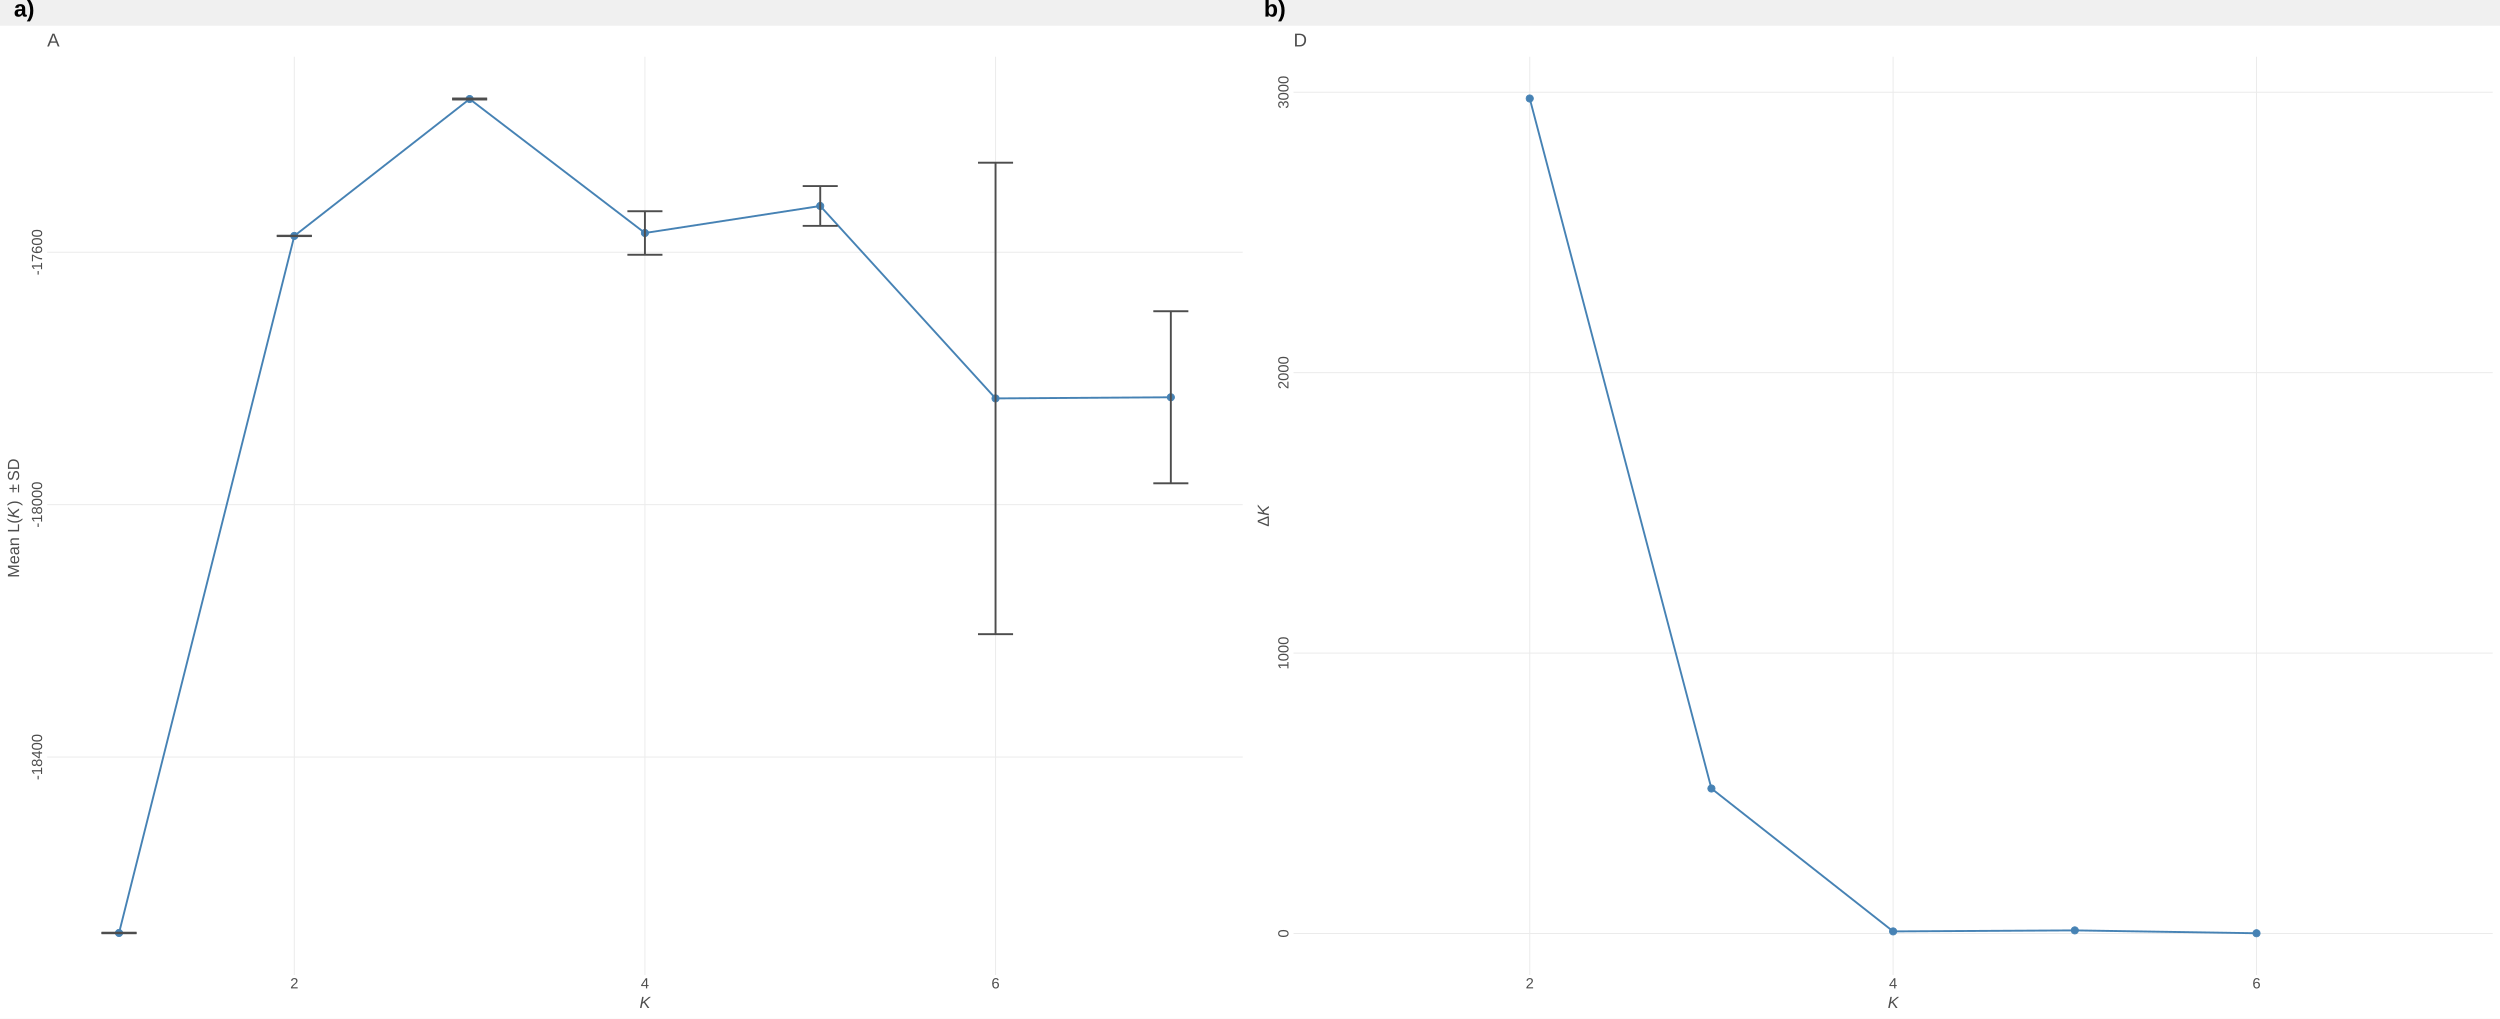
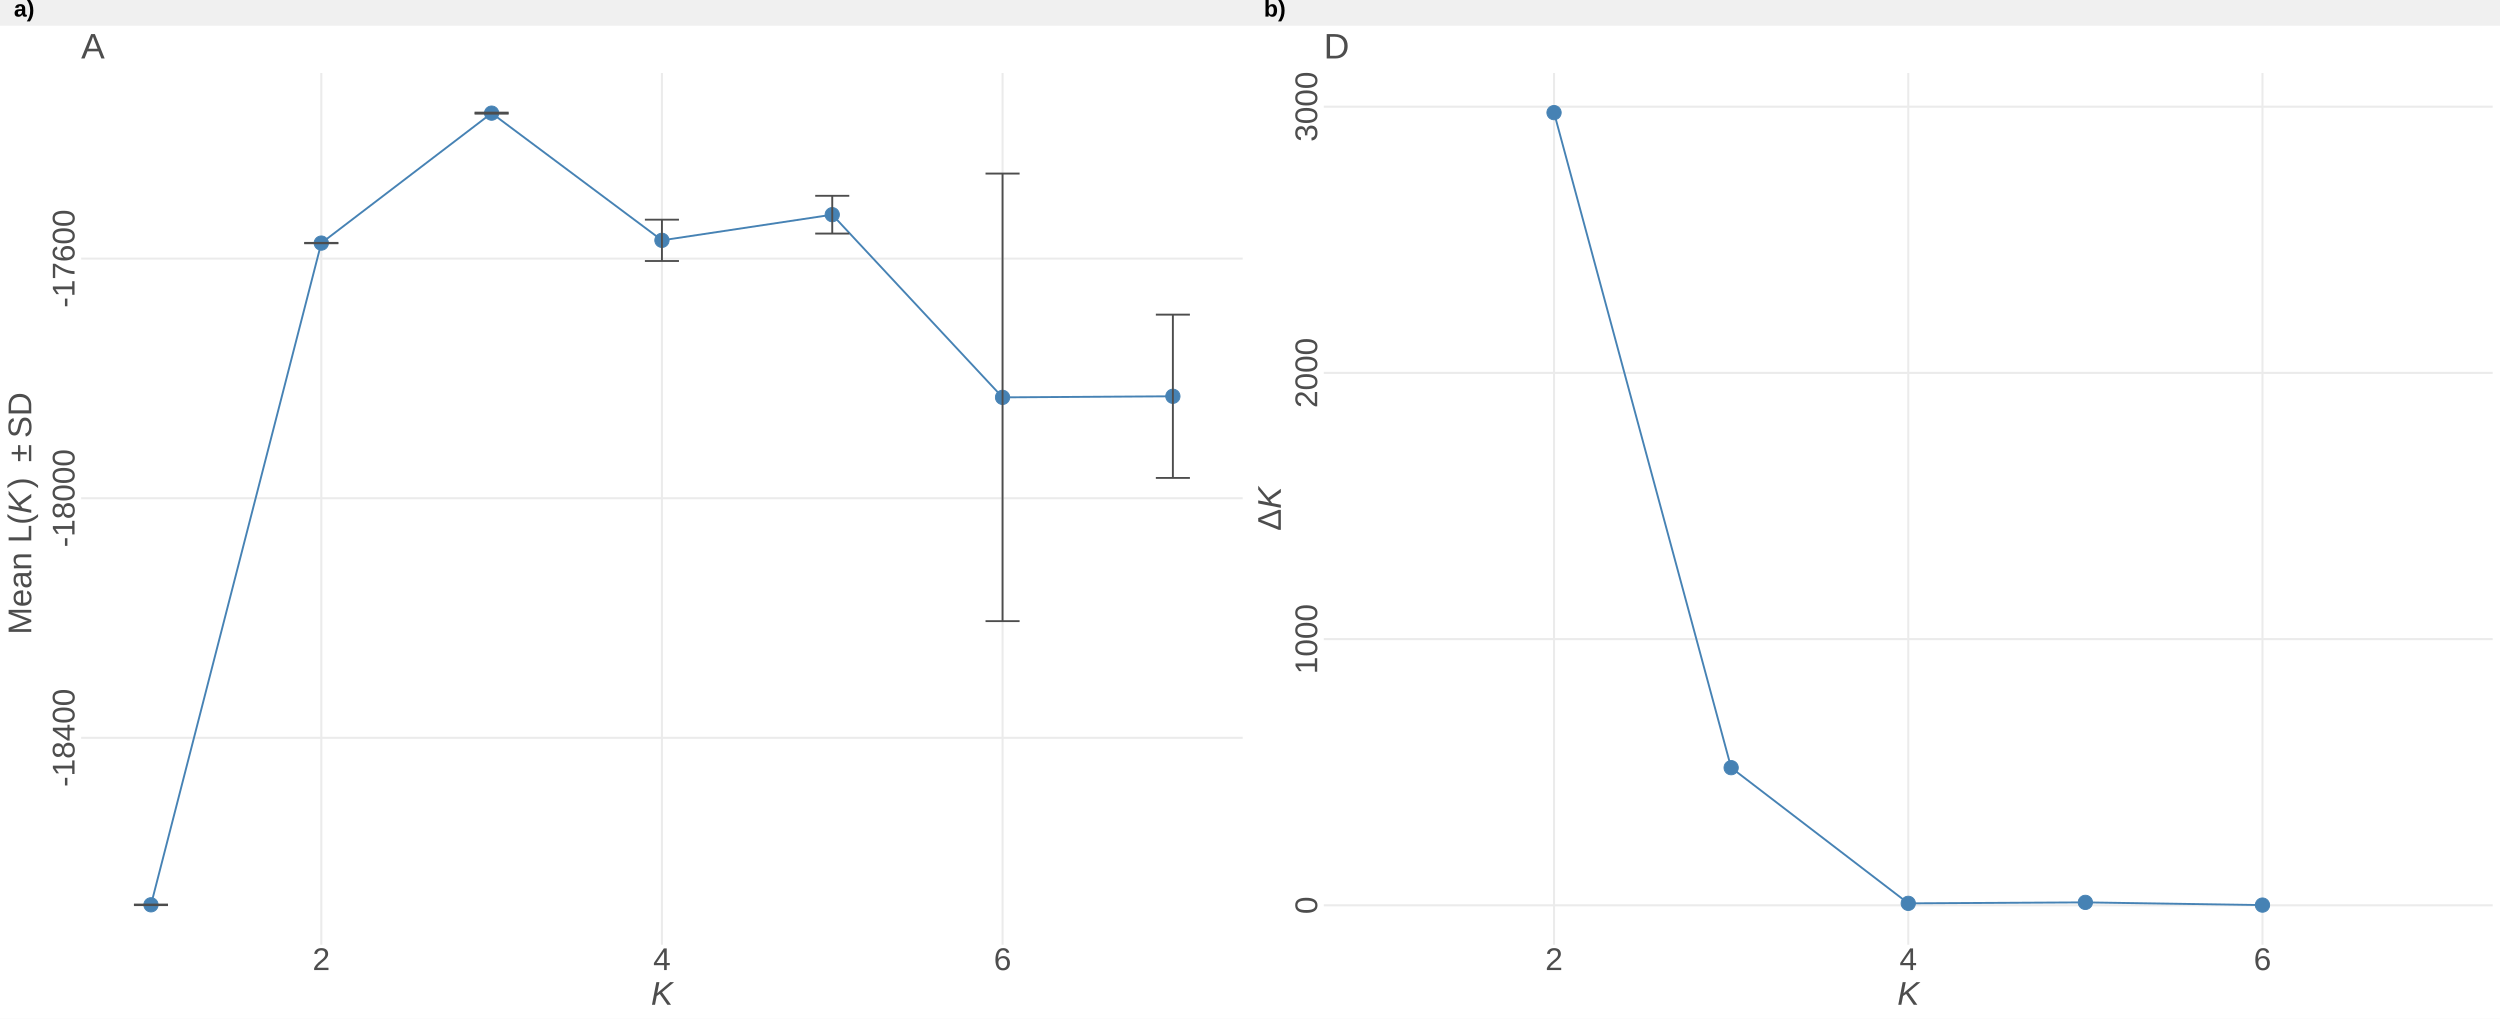
<svg xmlns="http://www.w3.org/2000/svg" width="1944.00pt" height="792.00pt" viewBox="0 0 1944.00 792.00">
  <g class="svglite">
    <defs>
      <style type="text/css">
    .svglite line, .svglite polyline, .svglite polygon, .svglite path, .svglite rect, .svglite circle {
      fill: none;
      stroke: #000000;
      stroke-linecap: round;
      stroke-linejoin: round;
      stroke-miterlimit: 10.00;
    }
    .svglite text {
      white-space: pre;
    }
    .svglite g.glyphgroup path {
      fill: inherit;
      stroke: none;
    }
  </style>
    </defs>
    <rect width="100%" height="100%" style="stroke: none; fill: none;" />
    <defs>
      <clipPath id="cpMC4wMHwxOTQ0LjAwfDAuMDB8NzkyLjAw">
        <rect x="0.00" y="0.00" width="1944.00" height="792.00" />
      </clipPath>
    </defs>
    <g clip-path="url(#cpMC4wMHwxOTQ0LjAwfDAuMDB8NzkyLjAw)">
</g>
    <defs>
      <clipPath id="cpMC4wMHw5NzIuMDB8MjAuMDl8NzkyLjAw">
-         <rect x="0" y="20.09" width="972.00" height="771.91" />
+         <rect x="0.00" y="20.09" width="972.00" height="771.91" />
      </clipPath>
    </defs>
    <g clip-path="url(#cpMC4wMHw5NzIuMDB8MjAuMDl8NzkyLjAw)">
-       <rect x="0" y="20.09" width="972.00" height="771.91" style="stroke-width: 1.07; stroke: #FFFFFF; fill: #FFFFFF;" />
+       <rect x="0.00" y="20.09" width="972.00" height="771.91" style="stroke-width: 1.07; stroke: #FFFFFF; fill: #FFFFFF;" />
    </g>
    <g clip-path="url(#cpMC4wMHwxOTQ0LjAwfDAuMDB8NzkyLjAw)">
</g>
    <defs>
-       <clipPath id="cpMzYuNjZ8OTY2LjMzfDQ0LjEzfDc1OC4xNQ==">
-         <rect x="36.66" y="44.13" width="929.67" height="714.02" />
+       <clipPath id="cpNjMuMTB8OTY2LjMzfDU2Ljc4fDczNC42MQ==">
+         <rect x="63.10" y="56.78" width="903.23" height="677.83" />
      </clipPath>
    </defs>
-     <g clip-path="url(#cpMzYuNjZ8OTY2LjMzfDQ0LjEzfDc1OC4xNQ==)">
-       <rect x="36.66" y="44.13" width="929.67" height="714.02" style="stroke-width: 1.07; stroke: none; fill: #FFFFFF;" />
-       <polyline points="36.66,588.67 966.33,588.67 " style="stroke-width: 0.77; stroke: #EBEBEB; stroke-linecap: butt;" />
-       <polyline points="36.66,392.41 966.33,392.41 " style="stroke-width: 0.77; stroke: #EBEBEB; stroke-linecap: butt;" />
-       <polyline points="36.66,196.15 966.33,196.15 " style="stroke-width: 0.77; stroke: #EBEBEB; stroke-linecap: butt;" />
-       <polyline points="228.86,758.15 228.86,44.13 " style="stroke-width: 0.77; stroke: #EBEBEB; stroke-linecap: butt;" />
-       <polyline points="501.49,758.15 501.49,44.13 " style="stroke-width: 0.77; stroke: #EBEBEB; stroke-linecap: butt;" />
-       <polyline points="774.13,758.15 774.13,44.13 " style="stroke-width: 0.77; stroke: #EBEBEB; stroke-linecap: butt;" />
-       <polyline points="92.55,725.48 228.86,183.44 365.18,76.99 501.49,181.18 637.81,160.16 774.13,309.80 910.44,308.92 " style="stroke-width: 1.49; stroke: #4682B4; stroke-linecap: butt;" />
-       <circle cx="92.55" cy="725.48" r="2.80" style="stroke-width: 0.71; stroke: #4682B4; fill: #4682B4;" />
-       <circle cx="228.86" cy="183.44" r="2.80" style="stroke-width: 0.71; stroke: #4682B4; fill: #4682B4;" />
-       <circle cx="365.18" cy="76.99" r="2.80" style="stroke-width: 0.71; stroke: #4682B4; fill: #4682B4;" />
-       <circle cx="501.49" cy="181.18" r="2.80" style="stroke-width: 0.71; stroke: #4682B4; fill: #4682B4;" />
-       <circle cx="637.81" cy="160.16" r="2.80" style="stroke-width: 0.71; stroke: #4682B4; fill: #4682B4;" />
-       <circle cx="774.13" cy="309.80" r="2.80" style="stroke-width: 0.71; stroke: #4682B4; fill: #4682B4;" />
-       <circle cx="910.44" cy="308.92" r="2.80" style="stroke-width: 0.71; stroke: #4682B4; fill: #4682B4;" />
-       <polyline points="78.91,725.27 106.18,725.27 " style="stroke-width: 1.49; stroke: #4D4D4D; stroke-linecap: butt;" />
-       <polyline points="92.55,725.27 92.55,725.70 " style="stroke-width: 1.49; stroke: #4D4D4D; stroke-linecap: butt;" />
-       <polyline points="78.91,725.70 106.18,725.70 " style="stroke-width: 1.49; stroke: #4D4D4D; stroke-linecap: butt;" />
-       <polyline points="215.23,183.29 242.49,183.29 " style="stroke-width: 1.49; stroke: #4D4D4D; stroke-linecap: butt;" />
-       <polyline points="228.86,183.29 228.86,183.59 " style="stroke-width: 1.49; stroke: #4D4D4D; stroke-linecap: butt;" />
-       <polyline points="215.23,183.59 242.49,183.59 " style="stroke-width: 1.49; stroke: #4D4D4D; stroke-linecap: butt;" />
-       <polyline points="351.55,76.59 378.81,76.59 " style="stroke-width: 1.49; stroke: #4D4D4D; stroke-linecap: butt;" />
-       <polyline points="365.18,76.59 365.18,77.40 " style="stroke-width: 1.49; stroke: #4D4D4D; stroke-linecap: butt;" />
-       <polyline points="351.55,77.40 378.81,77.40 " style="stroke-width: 1.49; stroke: #4D4D4D; stroke-linecap: butt;" />
-       <polyline points="487.86,164.26 515.12,164.26 " style="stroke-width: 1.49; stroke: #4D4D4D; stroke-linecap: butt;" />
-       <polyline points="501.49,164.26 501.49,198.10 " style="stroke-width: 1.49; stroke: #4D4D4D; stroke-linecap: butt;" />
-       <polyline points="487.86,198.10 515.12,198.10 " style="stroke-width: 1.49; stroke: #4D4D4D; stroke-linecap: butt;" />
-       <polyline points="624.18,144.69 651.44,144.69 " style="stroke-width: 1.49; stroke: #4D4D4D; stroke-linecap: butt;" />
-       <polyline points="637.81,144.69 637.81,175.63 " style="stroke-width: 1.49; stroke: #4D4D4D; stroke-linecap: butt;" />
-       <polyline points="624.18,175.63 651.44,175.63 " style="stroke-width: 1.49; stroke: #4D4D4D; stroke-linecap: butt;" />
-       <polyline points="760.49,126.50 787.76,126.50 " style="stroke-width: 1.49; stroke: #4D4D4D; stroke-linecap: butt;" />
-       <polyline points="774.13,126.50 774.13,493.11 " style="stroke-width: 1.49; stroke: #4D4D4D; stroke-linecap: butt;" />
-       <polyline points="760.49,493.11 787.76,493.11 " style="stroke-width: 1.49; stroke: #4D4D4D; stroke-linecap: butt;" />
-       <polyline points="896.81,242.03 924.07,242.03 " style="stroke-width: 1.49; stroke: #4D4D4D; stroke-linecap: butt;" />
-       <polyline points="910.44,242.03 910.44,375.80 " style="stroke-width: 1.49; stroke: #4D4D4D; stroke-linecap: butt;" />
-       <polyline points="896.81,375.80 924.07,375.80 " style="stroke-width: 1.49; stroke: #4D4D4D; stroke-linecap: butt;" />
+     <g clip-path="url(#cpNjMuMTB8OTY2LjMzfDU2Ljc4fDczNC42MQ==)">
+       <rect x="63.10" y="56.78" width="903.23" height="677.83" style="stroke-width: 1.07; stroke: none; fill: #FFFFFF;" />
+       <polyline points="63.10,573.72 966.33,573.72 " style="stroke-width: 1.60; stroke: #EBEBEB; stroke-linecap: butt;" />
+       <polyline points="63.10,387.41 966.33,387.41 " style="stroke-width: 1.60; stroke: #EBEBEB; stroke-linecap: butt;" />
+       <polyline points="63.10,201.09 966.33,201.09 " style="stroke-width: 1.60; stroke: #EBEBEB; stroke-linecap: butt;" />
+       <polyline points="249.84,734.61 249.84,56.78 " style="stroke-width: 1.60; stroke: #EBEBEB; stroke-linecap: butt;" />
+       <polyline points="514.72,734.61 514.72,56.78 " style="stroke-width: 1.60; stroke: #EBEBEB; stroke-linecap: butt;" />
+       <polyline points="779.59,734.61 779.59,56.78 " style="stroke-width: 1.60; stroke: #EBEBEB; stroke-linecap: butt;" />
+       <polyline points="117.40,703.59 249.84,189.03 382.28,87.98 514.72,186.88 647.15,166.93 779.59,308.99 912.03,308.15 " style="stroke-width: 1.49; stroke: #4682B4; stroke-linecap: butt;" />
+       <circle cx="117.40" cy="703.59" r="5.57" style="stroke-width: 0.71; stroke: #4682B4; fill: #4682B4;" />
+       <circle cx="249.84" cy="189.03" r="5.57" style="stroke-width: 0.71; stroke: #4682B4; fill: #4682B4;" />
+       <circle cx="382.28" cy="87.98" r="5.57" style="stroke-width: 0.71; stroke: #4682B4; fill: #4682B4;" />
+       <circle cx="514.72" cy="186.88" r="5.57" style="stroke-width: 0.71; stroke: #4682B4; fill: #4682B4;" />
+       <circle cx="647.15" cy="166.93" r="5.57" style="stroke-width: 0.71; stroke: #4682B4; fill: #4682B4;" />
+       <circle cx="779.59" cy="308.99" r="5.57" style="stroke-width: 0.71; stroke: #4682B4; fill: #4682B4;" />
+       <circle cx="912.03" cy="308.15" r="5.57" style="stroke-width: 0.71; stroke: #4682B4; fill: #4682B4;" />
+       <polyline points="104.16,703.39 130.64,703.39 " style="stroke-width: 1.49; stroke: #4D4D4D; stroke-linecap: butt;" />
+       <polyline points="117.40,703.39 117.40,703.80 " style="stroke-width: 1.49; stroke: #4D4D4D; stroke-linecap: butt;" />
+       <polyline points="104.16,703.80 130.64,703.80 " style="stroke-width: 1.49; stroke: #4D4D4D; stroke-linecap: butt;" />
+       <polyline points="236.59,188.89 263.08,188.89 " style="stroke-width: 1.49; stroke: #4D4D4D; stroke-linecap: butt;" />
+       <polyline points="249.84,188.89 249.84,189.17 " style="stroke-width: 1.49; stroke: #4D4D4D; stroke-linecap: butt;" />
+       <polyline points="236.59,189.17 263.08,189.17 " style="stroke-width: 1.49; stroke: #4D4D4D; stroke-linecap: butt;" />
+       <polyline points="369.03,87.59 395.52,87.59 " style="stroke-width: 1.49; stroke: #4D4D4D; stroke-linecap: butt;" />
+       <polyline points="382.28,87.59 382.28,88.37 " style="stroke-width: 1.49; stroke: #4D4D4D; stroke-linecap: butt;" />
+       <polyline points="369.03,88.37 395.52,88.37 " style="stroke-width: 1.49; stroke: #4D4D4D; stroke-linecap: butt;" />
+       <polyline points="501.47,170.82 527.96,170.82 " style="stroke-width: 1.49; stroke: #4D4D4D; stroke-linecap: butt;" />
+       <polyline points="514.72,170.82 514.72,202.95 " style="stroke-width: 1.49; stroke: #4D4D4D; stroke-linecap: butt;" />
+       <polyline points="501.47,202.95 527.96,202.95 " style="stroke-width: 1.49; stroke: #4D4D4D; stroke-linecap: butt;" />
+       <polyline points="633.91,152.25 660.40,152.25 " style="stroke-width: 1.49; stroke: #4D4D4D; stroke-linecap: butt;" />
+       <polyline points="647.15,152.25 647.15,181.61 " style="stroke-width: 1.49; stroke: #4D4D4D; stroke-linecap: butt;" />
+       <polyline points="633.91,181.61 660.40,181.61 " style="stroke-width: 1.49; stroke: #4D4D4D; stroke-linecap: butt;" />
+       <polyline points="766.35,134.97 792.84,134.97 " style="stroke-width: 1.49; stroke: #4D4D4D; stroke-linecap: butt;" />
+       <polyline points="779.59,134.97 779.59,483.00 " style="stroke-width: 1.49; stroke: #4D4D4D; stroke-linecap: butt;" />
+       <polyline points="766.35,483.00 792.84,483.00 " style="stroke-width: 1.49; stroke: #4D4D4D; stroke-linecap: butt;" />
+       <polyline points="898.79,244.65 925.27,244.65 " style="stroke-width: 1.49; stroke: #4D4D4D; stroke-linecap: butt;" />
+       <polyline points="912.03,244.65 912.03,371.64 " style="stroke-width: 1.49; stroke: #4D4D4D; stroke-linecap: butt;" />
+       <polyline points="898.79,371.64 925.27,371.64 " style="stroke-width: 1.49; stroke: #4D4D4D; stroke-linecap: butt;" />
    </g>
    <g clip-path="url(#cpMC4wMHwxOTQ0LjAwfDAuMDB8NzkyLjAw)">
-       <text transform="translate(32.72,588.67) rotate(-90)" text-anchor="middle" style="font-size: 11.50px;fill: #4D4D4D; font-family: &quot;Arial&quot;;" textLength="35.78px" lengthAdjust="spacingAndGlyphs">-18400</text>
-       <text transform="translate(32.72,392.41) rotate(-90)" text-anchor="middle" style="font-size: 11.50px;fill: #4D4D4D; font-family: &quot;Arial&quot;;" textLength="35.78px" lengthAdjust="spacingAndGlyphs">-18000</text>
-       <text transform="translate(32.72,196.15) rotate(-90)" text-anchor="middle" style="font-size: 11.50px;fill: #4D4D4D; font-family: &quot;Arial&quot;;" textLength="35.78px" lengthAdjust="spacingAndGlyphs">-17600</text>
-       <text x="228.86" y="768.57" text-anchor="middle" style="font-size: 11.50px;fill: #4D4D4D; font-family: &quot;Arial&quot;;" textLength="6.39px" lengthAdjust="spacingAndGlyphs">2</text>
-       <text x="501.49" y="768.57" text-anchor="middle" style="font-size: 11.50px;fill: #4D4D4D; font-family: &quot;Arial&quot;;" textLength="6.39px" lengthAdjust="spacingAndGlyphs">4</text>
-       <text x="774.13" y="768.57" text-anchor="middle" style="font-size: 11.50px;fill: #4D4D4D; font-family: &quot;Arial&quot;;" textLength="6.39px" lengthAdjust="spacingAndGlyphs">6</text>
-       <text x="497.29" y="783.82" style="font-size: 12.60px; font-style: italic;fill: #4D4D4D; font-family: &quot;Arial&quot;;" textLength="8.41px" lengthAdjust="spacingAndGlyphs">K</text>
-       <text transform="translate(14.84,449.24) rotate(-90)" style="font-size: 12.60px;fill: #4D4D4D; font-family: &quot;Arial&quot;;" textLength="46.17px" lengthAdjust="spacingAndGlyphs">Mean L(</text>
-       <text transform="translate(14.84,403.06) rotate(-90)" style="font-size: 12.60px; font-style: italic;fill: #4D4D4D; font-family: &quot;Arial&quot;;" textLength="8.41px" lengthAdjust="spacingAndGlyphs">K</text>
-       <text transform="translate(14.84,393.31) rotate(-90)" style="font-size: 12.60px;fill: #4D4D4D; font-family: &quot;Arial&quot;;" textLength="7.69px" lengthAdjust="spacingAndGlyphs">) </text>
-       <text transform="translate(14.84,383.29) rotate(-90)" style="font-size: 12.60px;fill: #4D4D4D; font-family: &quot;Arial&quot;;" textLength="6.91px" lengthAdjust="spacingAndGlyphs">±</text>
-       <text transform="translate(14.84,374.05) rotate(-90)" style="font-size: 12.60px;fill: #4D4D4D; font-family: &quot;Arial&quot;;" textLength="21.00px" lengthAdjust="spacingAndGlyphs"> SD</text>
-       <text x="36.66" y="36.14" style="font-size: 14.50px;fill: #4D4D4D; font-family: &quot;Arial&quot;;" textLength="9.67px" lengthAdjust="spacingAndGlyphs">A</text>
+       <text transform="translate(57.96,573.72) rotate(-90)" text-anchor="middle" style="font-size: 24.50px;fill: #4D4D4D; font-family: &quot;Arial&quot;;" textLength="76.28px" lengthAdjust="spacingAndGlyphs">-18400</text>
+       <text transform="translate(57.96,387.41) rotate(-90)" text-anchor="middle" style="font-size: 24.50px;fill: #4D4D4D; font-family: &quot;Arial&quot;;" textLength="76.28px" lengthAdjust="spacingAndGlyphs">-18000</text>
+       <text transform="translate(57.96,201.09) rotate(-90)" text-anchor="middle" style="font-size: 24.50px;fill: #4D4D4D; font-family: &quot;Arial&quot;;" textLength="76.28px" lengthAdjust="spacingAndGlyphs">-17600</text>
+       <text x="249.84" y="754.34" text-anchor="middle" style="font-size: 24.50px;fill: #4D4D4D; font-family: &quot;Arial&quot;;" textLength="13.62px" lengthAdjust="spacingAndGlyphs">2</text>
+       <text x="514.72" y="754.34" text-anchor="middle" style="font-size: 24.50px;fill: #4D4D4D; font-family: &quot;Arial&quot;;" textLength="13.62px" lengthAdjust="spacingAndGlyphs">4</text>
+       <text x="779.59" y="754.34" text-anchor="middle" style="font-size: 24.50px;fill: #4D4D4D; font-family: &quot;Arial&quot;;" textLength="13.62px" lengthAdjust="spacingAndGlyphs">6</text>
+       <text x="506.18" y="781.31" style="font-size: 25.60px; font-style: italic;fill: #4D4D4D; font-family: &quot;Arial&quot;;" textLength="17.08px" lengthAdjust="spacingAndGlyphs">K</text>
+       <text transform="translate(24.31,493.45) rotate(-90)" style="font-size: 25.60px;fill: #4D4D4D; font-family: &quot;Arial&quot;;" textLength="93.88px" lengthAdjust="spacingAndGlyphs">Mean L(</text>
+       <text transform="translate(24.31,399.58) rotate(-90)" style="font-size: 25.60px; font-style: italic;fill: #4D4D4D; font-family: &quot;Arial&quot;;" textLength="17.08px" lengthAdjust="spacingAndGlyphs">K</text>
+       <text transform="translate(24.31,379.76) rotate(-90)" style="font-size: 25.60px;fill: #4D4D4D; font-family: &quot;Arial&quot;;" textLength="15.62px" lengthAdjust="spacingAndGlyphs">) </text>
+       <text transform="translate(24.31,359.40) rotate(-90)" style="font-size: 25.60px;fill: #4D4D4D; font-family: &quot;Arial&quot;;" textLength="14.05px" lengthAdjust="spacingAndGlyphs">±</text>
+       <text transform="translate(24.31,340.61) rotate(-90)" style="font-size: 25.60px;fill: #4D4D4D; font-family: &quot;Arial&quot;;" textLength="42.67px" lengthAdjust="spacingAndGlyphs"> SD</text>
+       <text x="63.10" y="45.44" style="font-size: 27.50px;fill: #4D4D4D; font-family: &quot;Arial&quot;;" textLength="18.34px" lengthAdjust="spacingAndGlyphs">A</text>
      <text x="10.80" y="12.89" style="font-size: 18.00px; font-weight: bold; font-family: &quot;Arial&quot;;" textLength="16.02px" lengthAdjust="spacingAndGlyphs">a)</text>
    </g>
    <defs>
      <clipPath id="cpOTcyLjAwfDE5NDQuMDB8MjAuMDl8NzkyLjAw">
        <rect x="972.00" y="20.09" width="972.00" height="771.91" />
      </clipPath>
    </defs>
    <g clip-path="url(#cpOTcyLjAwfDE5NDQuMDB8MjAuMDl8NzkyLjAw)">
      <rect x="972.00" y="20.09" width="972.00" height="771.91" style="stroke-width: 1.07; stroke: #FFFFFF; fill: #FFFFFF;" />
    </g>
    <g clip-path="url(#cpMC4wMHwxOTQ0LjAwfDAuMDB8NzkyLjAw)">
</g>
    <defs>
-       <clipPath id="cpMTAwNS44NXwxOTM4LjMzfDQ0LjEzfDc1OC4xNQ==">
-         <rect x="1005.85" y="44.13" width="932.48" height="714.02" />
+       <clipPath id="cpMTAyOS4zOXwxOTM4LjMzfDU2Ljc4fDczNC42MQ==">
+         <rect x="1029.39" y="56.78" width="908.94" height="677.83" />
      </clipPath>
    </defs>
-     <g clip-path="url(#cpMTAwNS44NXwxOTM4LjMzfDQ0LjEzfDc1OC4xNQ==)">
-       <rect x="1005.85" y="44.13" width="932.48" height="714.02" style="stroke-width: 1.07; stroke: none; fill: #FFFFFF;" />
-       <polyline points="1005.85,725.88 1938.33,725.88 " style="stroke-width: 0.77; stroke: #EBEBEB; stroke-linecap: butt;" />
-       <polyline points="1005.85,507.83 1938.33,507.83 " style="stroke-width: 0.77; stroke: #EBEBEB; stroke-linecap: butt;" />
-       <polyline points="1005.85,289.78 1938.33,289.78 " style="stroke-width: 0.77; stroke: #EBEBEB; stroke-linecap: butt;" />
-       <polyline points="1005.85,71.72 1938.33,71.72 " style="stroke-width: 0.77; stroke: #EBEBEB; stroke-linecap: butt;" />
-       <polyline points="1189.52,758.15 1189.52,44.13 " style="stroke-width: 0.77; stroke: #EBEBEB; stroke-linecap: butt;" />
-       <polyline points="1472.09,758.15 1472.09,44.13 " style="stroke-width: 0.77; stroke: #EBEBEB; stroke-linecap: butt;" />
-       <polyline points="1754.66,758.15 1754.66,44.13 " style="stroke-width: 0.77; stroke: #EBEBEB; stroke-linecap: butt;" />
-       <polyline points="1189.52,76.59 1330.80,613.14 1472.09,724.26 1613.37,723.47 1754.66,725.70 " style="stroke-width: 1.49; stroke: #4682B4; stroke-linecap: butt;" />
-       <circle cx="1189.52" cy="76.59" r="2.80" style="stroke-width: 0.71; stroke: #4682B4; fill: #4682B4;" />
-       <circle cx="1330.80" cy="613.14" r="2.80" style="stroke-width: 0.71; stroke: #4682B4; fill: #4682B4;" />
-       <circle cx="1472.09" cy="724.26" r="2.80" style="stroke-width: 0.71; stroke: #4682B4; fill: #4682B4;" />
-       <circle cx="1613.37" cy="723.47" r="2.80" style="stroke-width: 0.71; stroke: #4682B4; fill: #4682B4;" />
-       <circle cx="1754.66" cy="725.70" r="2.80" style="stroke-width: 0.71; stroke: #4682B4; fill: #4682B4;" />
+     <g clip-path="url(#cpMTAyOS4zOXwxOTM4LjMzfDU2Ljc4fDczNC42MQ==)">
+       <rect x="1029.39" y="56.78" width="908.94" height="677.83" style="stroke-width: 1.07; stroke: none; fill: #FFFFFF;" />
+       <polyline points="1029.39,703.97 1938.33,703.97 " style="stroke-width: 1.60; stroke: #EBEBEB; stroke-linecap: butt;" />
+       <polyline points="1029.39,496.97 1938.33,496.97 " style="stroke-width: 1.60; stroke: #EBEBEB; stroke-linecap: butt;" />
+       <polyline points="1029.39,289.97 1938.33,289.97 " style="stroke-width: 1.60; stroke: #EBEBEB; stroke-linecap: butt;" />
+       <polyline points="1029.39,82.98 1938.33,82.98 " style="stroke-width: 1.60; stroke: #EBEBEB; stroke-linecap: butt;" />
+       <polyline points="1208.42,734.61 1208.42,56.78 " style="stroke-width: 1.60; stroke: #EBEBEB; stroke-linecap: butt;" />
+       <polyline points="1483.86,734.61 1483.86,56.78 " style="stroke-width: 1.60; stroke: #EBEBEB; stroke-linecap: butt;" />
+       <polyline points="1759.30,734.61 1759.30,56.78 " style="stroke-width: 1.60; stroke: #EBEBEB; stroke-linecap: butt;" />
+       <polyline points="1208.42,87.59 1346.14,596.95 1483.86,702.44 1621.58,701.69 1759.30,703.80 " style="stroke-width: 1.49; stroke: #4682B4; stroke-linecap: butt;" />
+       <circle cx="1208.42" cy="87.59" r="5.57" style="stroke-width: 0.71; stroke: #4682B4; fill: #4682B4;" />
+       <circle cx="1346.14" cy="596.95" r="5.57" style="stroke-width: 0.71; stroke: #4682B4; fill: #4682B4;" />
+       <circle cx="1483.86" cy="702.44" r="5.57" style="stroke-width: 0.71; stroke: #4682B4; fill: #4682B4;" />
+       <circle cx="1621.58" cy="701.69" r="5.57" style="stroke-width: 0.71; stroke: #4682B4; fill: #4682B4;" />
+       <circle cx="1759.30" cy="703.80" r="5.57" style="stroke-width: 0.71; stroke: #4682B4; fill: #4682B4;" />
    </g>
    <g clip-path="url(#cpMC4wMHwxOTQ0LjAwfDAuMDB8NzkyLjAw)">
-       <text transform="translate(1001.91,725.88) rotate(-90)" text-anchor="middle" style="font-size: 11.50px;fill: #4D4D4D; font-family: &quot;Arial&quot;;" textLength="6.39px" lengthAdjust="spacingAndGlyphs">0</text>
-       <text transform="translate(1001.91,507.83) rotate(-90)" text-anchor="middle" style="font-size: 11.50px;fill: #4D4D4D; font-family: &quot;Arial&quot;;" textLength="25.56px" lengthAdjust="spacingAndGlyphs">1000</text>
-       <text transform="translate(1001.91,289.78) rotate(-90)" text-anchor="middle" style="font-size: 11.50px;fill: #4D4D4D; font-family: &quot;Arial&quot;;" textLength="25.56px" lengthAdjust="spacingAndGlyphs">2000</text>
-       <text transform="translate(1001.91,71.72) rotate(-90)" text-anchor="middle" style="font-size: 11.50px;fill: #4D4D4D; font-family: &quot;Arial&quot;;" textLength="25.56px" lengthAdjust="spacingAndGlyphs">3000</text>
-       <text x="1189.52" y="768.57" text-anchor="middle" style="font-size: 11.50px;fill: #4D4D4D; font-family: &quot;Arial&quot;;" textLength="6.39px" lengthAdjust="spacingAndGlyphs">2</text>
-       <text x="1472.09" y="768.57" text-anchor="middle" style="font-size: 11.50px;fill: #4D4D4D; font-family: &quot;Arial&quot;;" textLength="6.39px" lengthAdjust="spacingAndGlyphs">4</text>
-       <text x="1754.66" y="768.57" text-anchor="middle" style="font-size: 11.50px;fill: #4D4D4D; font-family: &quot;Arial&quot;;" textLength="6.39px" lengthAdjust="spacingAndGlyphs">6</text>
-       <text x="1467.89" y="783.82" style="font-size: 12.60px; font-style: italic;fill: #4D4D4D; font-family: &quot;Arial&quot;;" textLength="8.41px" lengthAdjust="spacingAndGlyphs">K</text>
-       <text transform="translate(986.68,409.55) rotate(-90)" style="font-size: 12.60px;fill: #4D4D4D; font-family: &quot;Arial&quot;;" textLength="8.41px" lengthAdjust="spacingAndGlyphs">Δ</text>
-       <text transform="translate(986.68,401.14) rotate(-90)" style="font-size: 12.60px; font-style: italic;fill: #4D4D4D; font-family: &quot;Arial&quot;;" textLength="8.41px" lengthAdjust="spacingAndGlyphs">K</text>
-       <text x="1005.85" y="36.14" style="font-size: 14.50px;fill: #4D4D4D; font-family: &quot;Arial&quot;;" textLength="10.47px" lengthAdjust="spacingAndGlyphs">D</text>
+       <text transform="translate(1024.25,703.97) rotate(-90)" text-anchor="middle" style="font-size: 24.50px;fill: #4D4D4D; font-family: &quot;Arial&quot;;" textLength="13.62px" lengthAdjust="spacingAndGlyphs">0</text>
+       <text transform="translate(1024.25,496.97) rotate(-90)" text-anchor="middle" style="font-size: 24.50px;fill: #4D4D4D; font-family: &quot;Arial&quot;;" textLength="54.50px" lengthAdjust="spacingAndGlyphs">1000</text>
+       <text transform="translate(1024.25,289.97) rotate(-90)" text-anchor="middle" style="font-size: 24.50px;fill: #4D4D4D; font-family: &quot;Arial&quot;;" textLength="54.50px" lengthAdjust="spacingAndGlyphs">2000</text>
+       <text transform="translate(1024.25,82.98) rotate(-90)" text-anchor="middle" style="font-size: 24.50px;fill: #4D4D4D; font-family: &quot;Arial&quot;;" textLength="54.50px" lengthAdjust="spacingAndGlyphs">3000</text>
+       <text x="1208.42" y="754.34" text-anchor="middle" style="font-size: 24.50px;fill: #4D4D4D; font-family: &quot;Arial&quot;;" textLength="13.62px" lengthAdjust="spacingAndGlyphs">2</text>
+       <text x="1483.86" y="754.34" text-anchor="middle" style="font-size: 24.50px;fill: #4D4D4D; font-family: &quot;Arial&quot;;" textLength="13.62px" lengthAdjust="spacingAndGlyphs">4</text>
+       <text x="1759.30" y="754.34" text-anchor="middle" style="font-size: 24.50px;fill: #4D4D4D; font-family: &quot;Arial&quot;;" textLength="13.62px" lengthAdjust="spacingAndGlyphs">6</text>
+       <text x="1475.32" y="781.31" style="font-size: 25.60px; font-style: italic;fill: #4D4D4D; font-family: &quot;Arial&quot;;" textLength="17.08px" lengthAdjust="spacingAndGlyphs">K</text>
+       <text transform="translate(995.99,412.78) rotate(-90)" style="font-size: 25.60px;fill: #4D4D4D; font-family: &quot;Arial&quot;;" textLength="17.09px" lengthAdjust="spacingAndGlyphs">Δ</text>
+       <text transform="translate(995.99,395.68) rotate(-90)" style="font-size: 25.60px; font-style: italic;fill: #4D4D4D; font-family: &quot;Arial&quot;;" textLength="17.08px" lengthAdjust="spacingAndGlyphs">K</text>
+       <text x="1029.39" y="45.44" style="font-size: 27.50px;fill: #4D4D4D; font-family: &quot;Arial&quot;;" textLength="19.86px" lengthAdjust="spacingAndGlyphs">D</text>
      <text x="982.80" y="12.89" style="font-size: 18.00px; font-weight: bold; font-family: &quot;Arial&quot;;" textLength="17.00px" lengthAdjust="spacingAndGlyphs">b)</text>
    </g>
  </g>
</svg>
